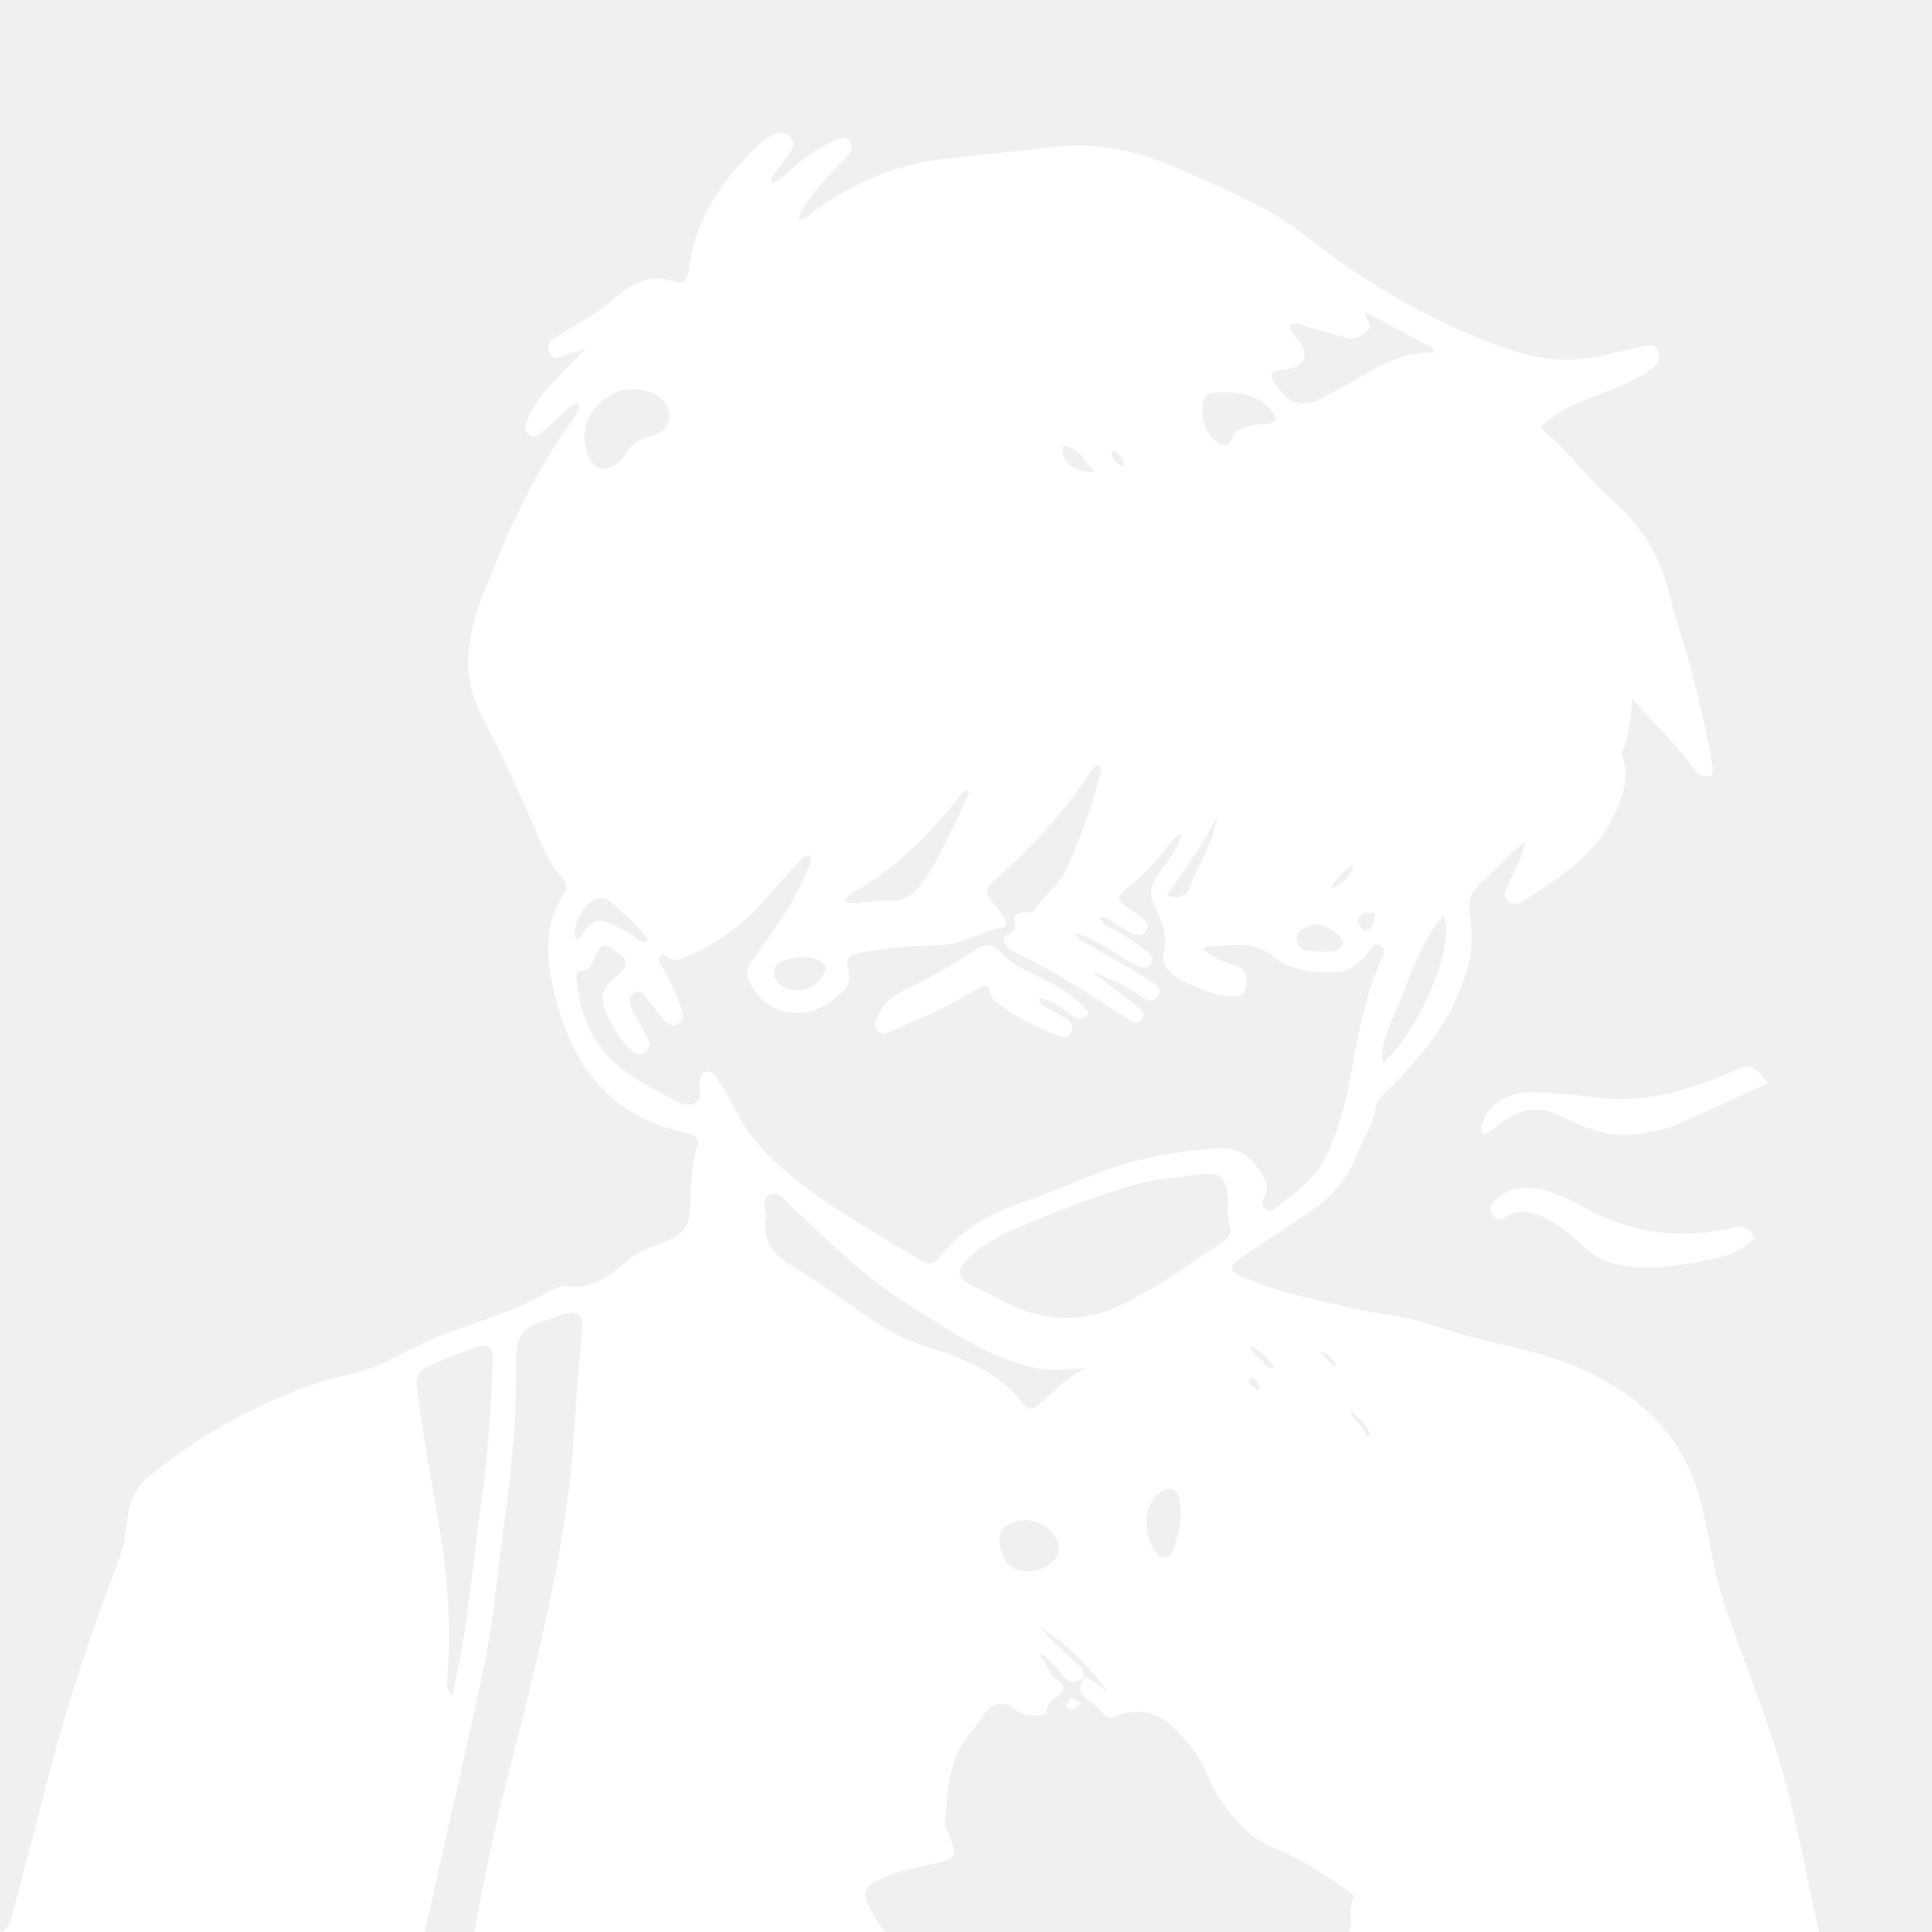
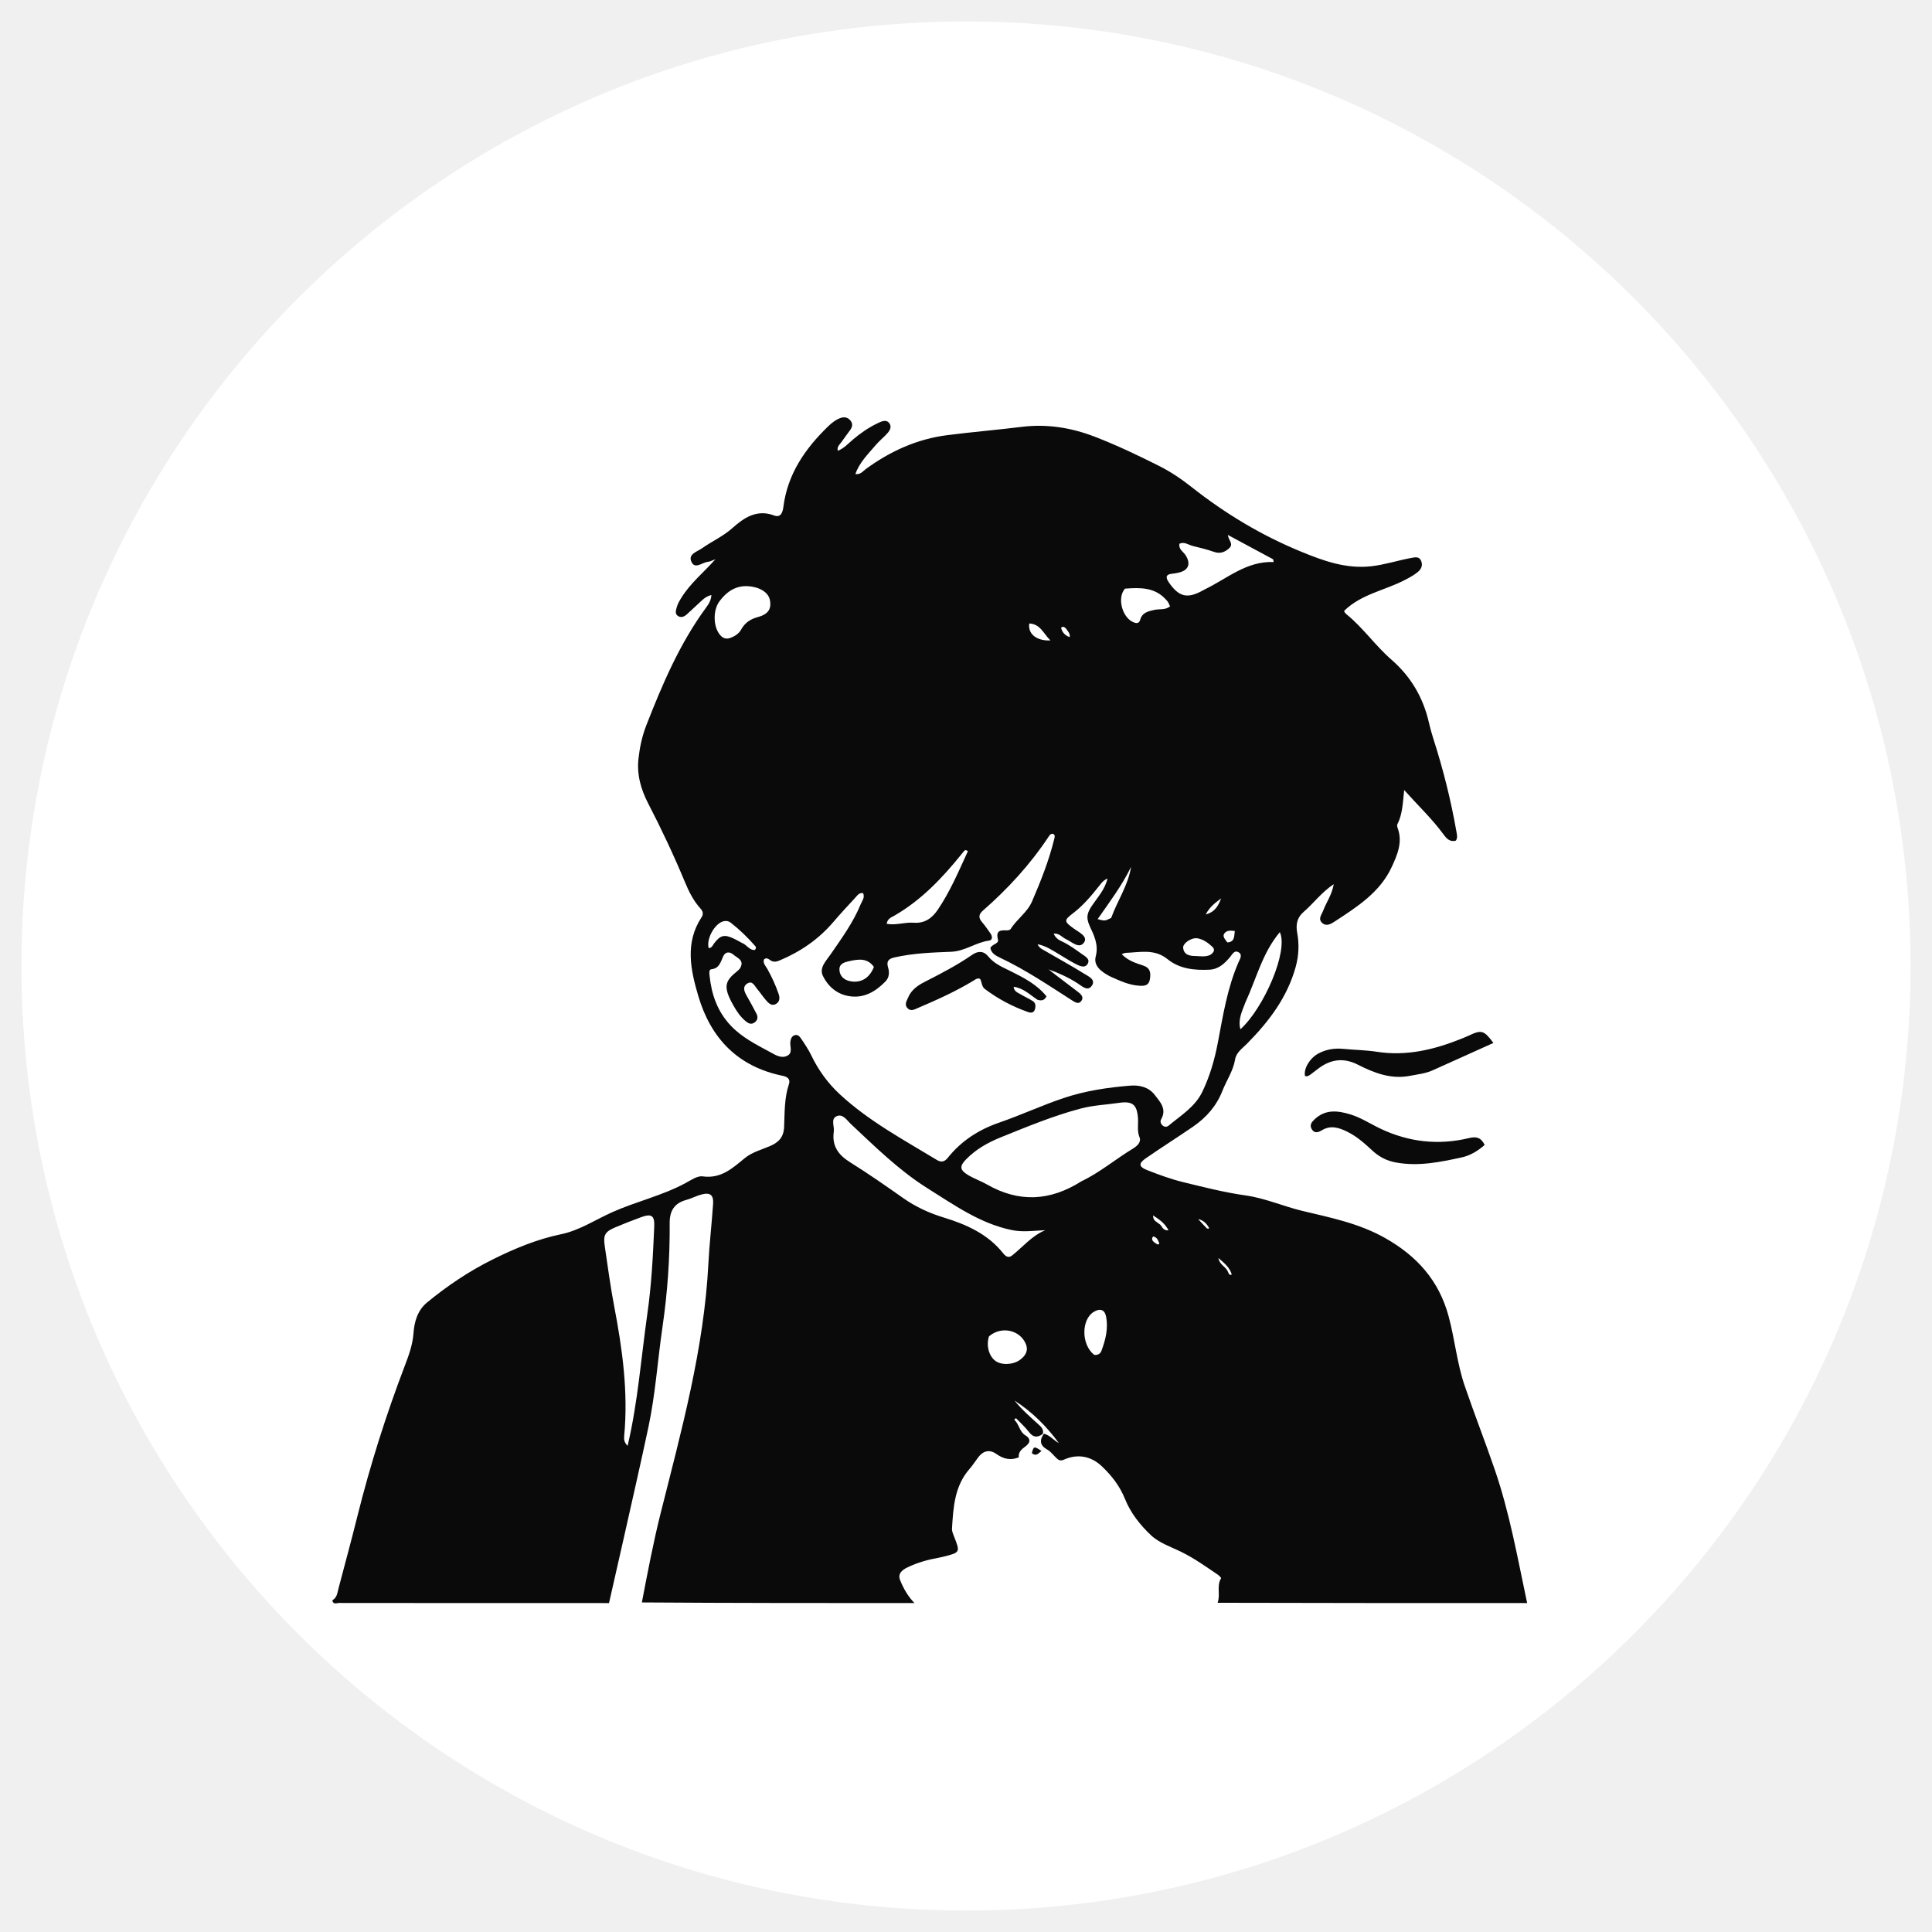
- <svg xmlns="http://www.w3.org/2000/svg" version="1.1" id="Layer_1" x="0px" y="0px" width="100%" viewBox="0 0 720 720" enable-background="new 0 0 720 720" xml:space="preserve">
-   <path fill="#ffffff" opacity="1" stroke="none" d=" M158,721   C106.995,721 55.989,721.011 4.984,720.94   C3.692,720.938 1.895,722.061 1.256,719.474   C4.039,717.793 4.108,715.266 4.685,713.084   C8.348,699.247 12.089,685.428 15.556,671.542   C22.747,642.748 31.69,614.527 42.262,586.793   C44.541,580.814 46.787,574.815 47.267,568.106   C47.721,561.765 49.476,555.242 54.956,550.738   C66.449,541.291 78.717,533.045 92.059,526.407   C104.474,520.231 117.196,514.933 130.837,512.098   C141.287,509.926 150.116,503.977 159.659,499.692   C173.318,493.557 188.109,490.284 201.368,483.111   C204.426,481.456 208.013,478.914 211.001,479.331   C221.365,480.78 227.832,474.807 234.847,469.025   C238.959,465.637 244.331,464.257 249.22,462.149   C253.937,460.116 256.894,457.294 257.159,451.391   C257.521,443.305 257.225,435.056 259.882,427.165   C260.861,424.255 259.09,422.929 256.366,422.375   C231.103,417.241 215.7,401.291 208.589,377.262   C204.187,362.387 200.879,347.074 210.43,332.546   C211.629,330.723 211.145,329.111 209.756,327.581   C205.773,323.193 203.199,317.944 200.957,312.556   C194.682,297.475 187.742,282.705 180.23,268.209   C176.069,260.181 173.671,251.869 174.681,242.748   C175.399,236.264 176.747,229.955 179.129,223.854   C188.234,200.537 198.019,177.576 212.955,157.217   C214.44,155.193 215.851,153.018 215.978,150.074   C213.6,150.667 212.121,151.753 210.772,152.97   C207.807,155.645 204.963,158.454 201.979,161.106   C200.539,162.387 198.727,163.114 196.955,161.879   C195.282,160.713 195.849,158.931 196.268,157.296   C196.814,155.167 197.909,153.32 199.063,151.47   C204.147,143.317 211.618,137.264 218.267,129.809   C216.508,130.433 215.281,131.151 214,131.268   C210.841,131.556 206.809,135.647 204.732,131.387   C202.548,126.908 207.794,125.624 210.605,123.638   C216.263,119.642 222.582,116.885 227.937,112.097   C234.263,106.441 241.687,101.284 251.506,105.017   C255.257,106.444 256.361,103.271 256.745,100.214   C259.093,81.535 269.091,67.114 282.213,54.443   C284.13,52.592 286.237,50.918 288.762,49.931   C290.965,49.069 293.044,49.244 294.669,51.163   C296.215,52.987 295.873,54.846 294.569,56.645   C292.91,58.935 291.195,61.186 289.585,63.509   C288.646,64.865 286.973,65.986 287.573,68.396   C291.229,66.91 293.542,64.21 296.174,61.996   C300.405,58.437 304.897,55.298 309.874,52.897   C312.124,51.811 314.995,50.363 316.728,52.743   C318.593,55.306 316.471,57.727 314.513,59.681   C312.626,61.564 310.589,63.321 308.875,65.35   C304.666,70.334 299.847,74.935 297.528,81.561   C300.501,81.989 301.788,79.923 303.423,78.727   C317.247,68.624 332.434,61.714 349.494,59.535   C363.513,57.745 377.61,56.576 391.636,54.842   C406.039,53.061 419.755,55.248 433.233,60.458   C445.692,65.274 457.7,70.998 469.608,76.991   C476.188,80.302 482.196,84.379 487.986,88.951   C506.909,103.894 527.434,116.238 549.758,125.423   C562.569,130.695 575.502,135.434 589.883,133.76   C597.549,132.868 604.82,130.45 612.342,129.078   C614.483,128.687 616.842,128.053 617.951,130.729   C618.957,133.153 618.159,135.274 616.149,136.965   C613.834,138.913 611.189,140.282 608.517,141.665   C597.273,147.484 584.158,149.525 574.411,158.963   C574.312,159.659 575.034,160.455 575.775,161.059   C585.129,168.671 592.019,178.751 601.054,186.608   C612.187,196.29 619.131,208.158 622.381,222.398   C623.048,225.317 623.834,228.218 624.753,231.067   C630.379,248.512 634.83,266.245 637.985,284.302   C638.271,285.937 638.695,287.571 637.632,289.169   C633.982,290.159 632.152,287.717 630.353,285.28   C624.031,276.718 616.335,269.43 608.351,260.528   C607.569,268.003 607.383,274.288 604.484,279.935   C604.225,280.44 604.386,281.295 604.609,281.891   C607.594,289.832 604.602,296.919 601.393,303.913   C594.708,318.483 581.764,326.621 569.065,334.946   C566.89,336.372 564.194,338.028 561.781,335.664   C559.458,333.388 561.666,331.006 562.497,328.781   C564.256,324.07 567.43,319.903 568.458,313.83   C561.394,318.573 556.983,324.765 551.349,329.603   C547.703,332.734 546.898,336.658 547.759,341.349   C548.94,347.784 548.691,354.204 546.924,360.625   C542.171,377.906 531.785,391.559 519.493,404.028   C516.804,406.755 513.246,409.134 512.609,413.013   C511.528,419.598 507.744,424.919 505.404,430.893   C502.059,439.432 496.309,445.984 488.894,451.09   C479.985,457.225 470.818,462.985 461.931,469.15   C457.874,471.963 458.016,473.897 462.573,475.701   C469.365,478.39 476.294,480.921 483.378,482.644   C495.008,485.472 506.623,488.45 518.518,490.121   C529.615,491.68 539.907,496.308 550.763,498.901   C566.735,502.716 582.826,505.934 597.524,514.236   C615.573,524.431 628.041,538.278 633.525,558.602   C637.043,571.637 638.263,585.186 642.631,597.959   C648.069,613.861 654.2,629.526 659.66,645.421   C668.115,670.031 672.597,695.633 678,721   C619.646,721 561.292,721 502.685,720.833   C504.401,716.311 501.969,711.223 504.661,706.93   C504.794,706.718 503.549,705.419 502.767,704.892   C496.14,700.429 489.653,695.758 482.453,692.189   C476.504,689.24 469.732,687.044 465.051,682.667   C458.946,676.961 453.439,670.026 450.272,662.132   C447.307,654.741 442.758,648.898 437.163,643.571   C431.057,637.758 423.406,636.289 415.649,639.767   C413.929,640.538 412.809,640.217 411.633,639.118   C409.814,637.42 408.281,635.238 406.179,634.058   C401.922,631.668 401.766,628.708 404.312,625.053   C407.907,626.043 409.894,628.898 412.8,630.424   C405.857,620.93 397.679,612.73 387.687,606.336   C391.623,611.256 396.351,615.389 400.998,619.61   C402.575,621.041 404.357,622.469 403.703,625.173   C400.413,627.573 398.11,627.093 395.799,624.068   C393.643,621.245 390.933,618.845 388.467,616.258   C388.135,616.551 387.803,616.844 387.471,617.138   C390.314,619.641 390.406,623.945 393.848,626.033   C397.406,628.19 396.209,630.585 393.795,632.317   C391.456,633.994 389.739,635.684 390.085,638.472   C385.209,640.411 381.26,639.299 377.298,636.501   C373.648,633.924 370.015,634.658 367.216,638.315   C365.497,640.56 363.977,642.973 362.125,645.099   C353.65,654.83 352.987,666.836 352.247,678.799   C352.16,680.214 352.815,681.738 353.357,683.12   C356.971,692.329 356.992,692.323 347.225,694.775   C346.417,694.978 345.603,695.162 344.783,695.307   C338.686,696.382 332.75,698.035 327.165,700.716   C324.204,702.136 321.34,704.183 322.876,708.027   C324.78,712.792 327.355,717.264 331,721   C279.646,721 228.292,721 176.597,720.643   C179.887,703.555 183.063,686.711 187.233,670.116   C198.939,623.529 211.781,577.192 214.273,528.837   C214.855,517.544 216.163,506.29 216.941,495.005   C217.297,489.827 215.322,488.279 210.295,489.609   C207.414,490.372 204.725,491.86 201.847,492.639   C195.033,494.483 192.311,498.767 192.358,505.801   C192.489,525.453 191.145,545.031 188.299,564.493   C185.533,583.401 184.303,602.536 180.329,621.26   C176.014,641.589 171.356,661.846 166.812,682.127   C163.907,695.092 160.939,708.043 158,721  M441.66,366.016   C437.053,363.556 432.192,360.196 433.67,354.685   C435.438,348.091 432.504,342.427 430.315,337.728   C427.823,332.379 429.069,329.637 431.683,325.786   C434.862,321.105 438.853,316.819 440.344,310.656   C437.867,311.664 436.768,313.353 435.538,314.904   C431.084,320.521 426.5,325.978 420.725,330.372   C415.515,334.335 415.743,334.988 421.16,338.931   C423.968,340.975 429.322,343.387 427.104,346.748   C424.399,350.848 420.13,346.492 416.713,344.92   C414.596,343.947 413.085,341.558 409.843,341.842   C410.909,344.487 412.876,345.509 414.74,346.376   C418.708,348.223 422.164,350.835 425.696,353.326   C427.64,354.696 430.749,356.233 429.036,359.036   C427.432,361.662 424.384,360.094 422.241,359.007   C418.686,357.203 415.354,354.963 411.905,352.946   C408.547,350.98 405.296,348.75 400.712,347.838   C401.751,350.116 403.387,350.7 404.736,351.489   C412.208,355.858 419.827,359.987 427.16,364.576   C429.424,365.993 433.737,367.803 431.555,371.197   C429.178,374.895 425.868,371.587 423.39,369.999   C418.206,366.675 412.712,364.132 406.959,362.106   C412.458,366.511 418.131,370.588 423.644,374.87   C425.129,376.023 427.08,377.734 425.568,379.888   C424.047,382.057 422.091,380.832 420.314,379.696   C406.989,371.173 393.884,362.287 379.512,355.514   C377.063,354.36 374.48,352.916 373.981,349.984   C375.063,347.665 378.929,347.641 378.286,345.179   C376.962,340.107 379.597,339.845 383.27,340.005   C384.021,340.038 385.171,339.748 385.501,339.213   C388.986,333.57 394.873,329.917 397.613,323.54   C402.554,312.043 407.174,300.475 410.141,288.293   C410.424,287.131 410.884,286.008 409.449,285.309   C408.212,285.168 407.61,285.987 407.054,286.826   C396.583,302.628 383.899,316.464 369.653,328.91   C367.323,330.945 367.179,332.944 369.263,335.33   C371.011,337.331 372.486,339.574 374.041,341.738   C375.203,343.356 375.288,345.534 373.281,345.794   C365.79,346.767 359.658,351.803 351.865,352.114   C341.08,352.544 330.233,352.908 319.617,355.339   C316.453,356.063 314.96,357.412 316.037,360.945   C316.882,363.718 316.756,366.703 314.564,368.944   C308.842,374.793 302.158,378.716 293.634,377.201   C286.966,376.017 282.022,371.685 279.175,365.885   C276.891,361.23 280.833,357.448 283.355,353.791   C289.692,344.601 296.305,335.573 300.561,325.148   C301.327,323.272 303.042,321.498 301.895,318.911   C299.68,318.528 298.636,320.24 297.48,321.491   C293.297,326.019 289.087,330.53 285.09,335.22   C276.715,345.045 266.411,352.102 254.571,357.058   C252.783,357.806 251.13,358.121 249.374,356.925   C248.335,356.217 247.193,355.182 245.747,356.476   C245.066,358.702 246.754,360.2 247.675,361.849   C250.199,366.374 252.355,371.065 254.038,375.943   C254.739,377.973 254.88,380.396 252.503,381.713   C250.287,382.94 248.587,381.461 247.27,379.986   C245.283,377.759 243.63,375.236 241.721,372.934   C240.322,371.247 239.156,368.301 236.282,370.122   C233.563,371.845 234.519,374.418 235.821,376.761   C237.761,380.251 239.747,383.72 241.55,387.28   C242.455,389.068 242.232,390.861 240.434,392.16   C238.581,393.499 237.044,392.769 235.485,391.513   C232.43,389.053 230.316,385.845 228.434,382.514   C222.326,371.704 223.728,368.631 230.736,363.002   C231.376,362.488 232.013,361.86 232.394,361.148   C234.674,356.872 230.708,355.712 228.524,353.808   C226.417,351.973 223.973,351.935 222.697,354.655   C221.168,357.912 220.551,361.565 215.868,362.047   C214.591,362.179 214.789,364.198 214.932,365.575   C216.045,376.256 219.327,385.87 226.937,393.936   C233.293,400.674 241.322,404.646 249.202,408.917   C252.177,410.529 255.546,412.796 259.047,410.963   C262.203,409.31 260.363,405.831 260.695,403.158   C260.892,401.574 261.37,400.131 262.866,399.475   C264.886,398.589 266.057,400.232 266.931,401.52   C268.983,404.544 271.026,407.626 272.61,410.907   C276.645,419.267 281.96,426.591 288.787,432.904   C305.217,448.098 324.812,458.573 343.734,470.063   C346.199,471.56 348.088,471.025 349.811,468.874   C357.511,459.253 367.255,452.931 378.996,448.878   C391.253,444.648 403.075,439.148 415.396,435   C427.632,430.881 440.306,428.992 453.092,427.951   C458.333,427.525 463.613,428.683 467.056,433.164   C470.113,437.142 474.057,441.154 470.7,447.02   C470.004,448.236 470.486,449.664 471.654,450.609   C472.706,451.459 473.985,451.39 474.911,450.616   C481.894,444.78 489.933,439.989 494.082,431.321   C498.281,422.547 500.973,413.288 502.78,403.781   C505.734,388.25 508.181,372.607 514.565,357.957   C515.325,356.212 516.881,353.915 514.739,352.514   C512.169,350.832 510.935,353.706 509.663,355.2   C506.55,358.858 503.181,362.015 498.097,362.269   C489.605,362.694 481.131,361.832 474.382,356.35   C466.885,350.26 458.685,352.462 450.533,352.749   C449.88,352.772 449.24,353.175 448.34,353.49   C452.47,357.609 456.758,358.57 460.768,360.004   C464.655,361.393 464.892,364.187 464.341,367.645   C463.76,371.294 461.332,371.522 458.447,371.363   C452.646,371.041 447.507,368.647 441.66,366.016  M425.62,482.078   C436.055,477.102 444.868,469.558 454.703,463.624   C456.936,462.277 459.609,460.015 458.459,457.193   C456.971,453.542 457.85,450.032 457.596,446.469   C457.034,438.601 454.521,436.554 446.685,437.713   C439.612,438.759 432.427,439.021 425.464,440.841   C409.79,444.94 394.897,451.155 379.914,457.202   C372.512,460.19 365.846,463.956 360.286,469.623   C356.402,473.58 356.601,475.715 361.434,478.616   C364.844,480.662 368.683,481.982 372.143,483.956   C390.089,494.193 407.661,493.473 425.62,482.078  M179.675,557.414   C182.059,540.93 182.907,524.32 183.611,507.708   C183.877,501.436 182.016,500.282 176.034,502.496   C171.198,504.286 166.382,506.143 161.638,508.16   C155.653,510.704 154.643,512.487 155.6,518.952   C157.28,530.294 158.773,541.678 160.932,552.932   C165.586,577.186 168.918,601.497 166.597,626.278   C166.436,627.99 166.403,629.896 168.538,631.95   C174.314,607.326 176.109,582.68 179.675,557.414  M337.822,485.725   C321.95,475.648 308.671,462.502 295.048,449.747   C292.739,447.585 290.411,443.634 286.846,445.279   C283.442,446.849 285.734,450.999 285.308,453.982   C284.173,461.936 287.724,467.077 294.368,471.228   C304.67,477.666 314.661,484.618 324.6,491.614   C331.639,496.569 339.24,500.084 347.445,502.593   C360.331,506.534 372.441,511.895 381.184,522.831   C382.48,524.452 384.107,525.861 386.276,524.142   C392.424,519.272 397.446,512.973 405.112,509.795   C398.524,510.108 392.348,511.041 386.022,509.727   C368.069,505.996 353.513,495.547 337.822,485.725  M495.429,146.872   C508.045,140.811 518.945,130.789 534.442,131.379   C534.335,130.863 534.229,130.347 534.122,129.83   C525.68,125.289 517.238,120.747 508.496,116.044   C508.777,119.003 511.896,121.081 509.301,123.513   C506.899,125.764 504.142,126.866 500.635,125.635   C496.724,124.263 492.666,123.286 488.634,122.289   C486.191,121.685 483.91,119.745 481.086,120.997   C480.469,124.201 483.198,125.443 484.475,127.406   C487.679,132.332 486.29,136.098 480.626,137.384   C479.492,137.641 478.344,137.89 477.189,137.981   C473.344,138.283 473.082,140.048 475.045,142.89   C480.789,151.207 485.499,152.336 494.35,147.472   C494.496,147.392 494.642,147.312 495.429,146.872  M242.123,146.097   C233.003,143.291 226.071,146.126 220.458,153.762   C216.667,158.921 216.914,169.097 221.618,173.441   C223.148,174.853 224.872,175.032 226.715,174.358   C229.281,173.419 231.588,171.937 232.896,169.537   C234.97,165.737 238.17,163.691 242.182,162.587   C245.918,161.558 249.253,159.87 249.363,155.432   C249.474,150.956 247.107,147.91 242.123,146.097  M361.271,295.124   C359.707,294.172 359.757,294.212 357.781,296.668   C346.791,310.327 334.849,322.937 319.427,331.779   C317.848,332.684 315.687,333.333 315.269,336.292   C320.468,337.278 325.479,335.289 330.487,335.669   C336.664,336.138 340.857,333.253 344.192,328.333   C351.126,318.101 355.918,306.786 361.271,295.124  M518.418,380.811   C516.674,385.616 514.091,390.283 515.597,396.024   C528.829,384.072 542.938,351.72 537.922,341   C527.992,352.834 524.729,367.185 518.418,380.811  M450.227,146.459   C445.419,151.866 448.901,163.787 455.848,165.793   C457.504,166.271 458.423,165.598 458.834,164.1   C459.958,160.006 463.266,159.309 466.8,158.509   C469.769,157.836 473.144,158.681 475.764,156.487   C474.524,153.607 474.408,153.715 473.165,152.379   C467.037,145.795 459.136,145.75 450.227,146.459  M373.213,569.932   C371.521,574.987 373.088,581.041 376.804,583.814   C380.235,586.374 386.891,586.149 390.871,583.168   C393.88,580.914 395.679,578.049 394.02,574.141   C390.714,566.354 380.244,563.894 373.213,569.932  M432.773,580.413   C434.672,580.677 436.253,579.851 436.863,578.223   C439.208,571.961 440.839,565.476 439.53,558.777   C438.731,554.693 436.046,553.905 432.46,556.12   C425.532,560.398 425.317,574.514 432.773,580.413  M233.268,347.112   C235.949,348.038 237.449,351.391 240.623,351.096   C241.354,350.22 241.358,349.531 240.9,349.006   C236.64,344.119 232.01,339.608 226.894,335.62   C225.834,334.793 224.563,334.517 223.132,334.778   C218.145,335.688 212.964,344.596 214.431,350.051   C216.262,350.025 216.719,348.425 217.574,347.3   C221.067,342.705 223.346,342.154 228.667,344.669   C230.015,345.306 231.315,346.047 233.268,347.112  M308.015,360.722   C304.385,355.552 299.345,356.281 294.199,357.406   C291.336,358.032 288.291,358.826 288.506,362.446   C288.712,365.931 291.1,368.102 294.54,368.788   C300.512,369.98 305.507,367.182 308.015,360.722  M498.291,354.022   C500.211,352.84 501.695,351.124 499.676,349.262   C497.278,347.05 494.504,344.977 491.122,344.481   C487.854,344.002 482.905,347.35 483.172,349.878   C483.607,354.003 486.945,354.484 490.203,354.528   C492.673,354.561 495.177,355.179 498.291,354.022  M442.42,332.939   C445.913,323.211 452.029,314.511 453.673,304.025   C448.567,314.549 441.542,323.882 434.734,333.633   C438.842,334.734 438.842,334.734 442.42,332.939  M396.034,166.184   C395.11,171.82 399.835,176.135 408.009,175.8   C403.92,171.778 402.366,166.538 396.034,166.184  M508.195,346.829   C512.42,346.584 512.005,343.444 512.429,340.385   C510.095,340.03 507.987,339.953 506.639,341.576   C505.177,343.338 506.815,344.932 508.195,346.829  M504.675,321.907   C501.601,324.259 498.334,326.426 495.956,330.991   C501.427,329.516 503.133,325.838 504.675,321.907  M469.432,506.181   C471.292,506.921 471.18,510.17 474.886,509.883   C472.761,505.836 469.818,503.868 466.125,501.427   C466.116,504.592 467.975,504.768 469.432,506.181  M508.563,533.436   C509.072,534.088 508.889,535.562 510.711,534.951   C509.58,530.958 506.641,528.601 503.171,525.578   C503.78,529.548 507.31,530.269 508.563,533.436  M416.846,169.075   C416.106,168.489 415.479,167.489 414.02,168.591   C414.681,171.165 416.119,172.954 418.927,173.915   C419.231,171.791 417.948,170.77 416.846,169.075  M467.574,517.25   C468.235,517.495 468.827,518.405 469.69,517.421   C468.99,515.672 468.525,513.744 466.132,513.371   C464.934,515.058 465.828,516.065 467.574,517.25  M496.651,508.843   C496.964,508.882 497.278,508.955 497.588,508.942   C497.694,508.938 497.904,508.659 497.877,508.606   C496.55,506.078 494.659,504.193 491.673,503.528   C493.188,505.193 494.703,506.858 496.651,508.843  z" />
-   <path fill="#ffffff" opacity="1" stroke="none" d=" M590.86,465.203   C586.178,460.892 581.739,456.828 576.302,454.129   C571.567,451.779 566.765,450.123 561.618,453.285   C559.707,454.459 557.461,455.141 555.976,452.561   C554.608,450.184 555.997,448.526 557.695,446.938   C563.788,441.24 570.745,442.058 577.852,444.228   C583.951,446.09 589.273,449.645 594.987,452.347   C611.07,459.952 627.806,461.802 645.012,457.65   C649.42,456.586 651.9,457.403 653.939,461.525   C650.213,464.791 645.932,467.486 641.116,468.545   C628.768,471.259 616.342,473.821 603.56,471.44   C598.85,470.563 594.708,468.611 590.86,465.203  z" />
-   <path fill="#ffffff" opacity="1" stroke="none" d=" M640.508,401.476   C642.248,400.763 643.644,400.214 644.997,399.575   C652.156,396.192 653.551,396.563 658.89,403.767   C647.312,408.987 635.862,414.171 624.392,419.31   C620.401,421.098 616.08,421.517 611.834,422.353   C600.974,424.494 591.424,420.804 582.144,416.081   C573.662,411.765 566.117,413.12 558.966,418.862   C557.798,419.8 556.604,420.708 555.388,421.584   C554.444,422.264 553.466,422.941 552.194,422.486   C551.301,418.471 554.792,412.488 559.533,409.871   C564.059,407.372 568.882,406.615 574.011,407.124   C580.299,407.749 586.666,407.793 592.895,408.761   C609.448,411.333 624.959,407.697 640.508,401.476  z" />
-   <path fill="#ffffff" opacity="1" stroke="none" d=" M397.466,636.101   C398.453,632.111 398.788,632.036 402.933,634.851   C401.248,636.067 400.076,638.167 397.466,636.101  z" />
-   <path fill="#ffffff" opacity="1" stroke="none" d=" M400.702,379.324   C396.287,376.457 392.77,372.698 387.179,371.953   C387.351,374.599 389.426,375.204 390.985,376.14   C393.266,377.509 395.717,378.602 397.966,380.017   C399.835,381.193 399.72,383.167 399.132,384.964   C398.509,386.869 396.683,386.753 395.337,386.277   C386.499,383.149 378.277,378.814 370.789,373.146   C368.927,371.736 369.249,369.186 368.135,367.467   C366.513,366.839 365.486,367.837 364.37,368.513   C354.367,374.572 343.736,379.358 333.006,383.933   C331.085,384.752 328.932,386.111 327.01,384.029   C325.131,381.994 326.644,379.881 327.427,377.996   C329.189,373.76 332.79,371.21 336.673,369.226   C345.875,364.523 355.062,359.807 363.573,353.91   C366.987,351.544 370.148,351.508 372.82,354.8   C376.113,358.856 380.701,360.762 385.178,362.98   C392.76,366.736 400.316,370.589 405.764,377.353   C404.633,379.698 402.99,379.971 400.702,379.324  z" />
+ <svg xmlns="http://www.w3.org/2000/svg" width="720" height="720" viewBox="0 0 720 720">
+   <circle cx="360" cy="360" r="352" fill="#ffffff" />
+   <g transform="translate(123,123) scale(0.658)" fill="#0a0a0a">
+     <path fill="#0a0a0a" opacity="1" stroke="none" d=" M158,721   C106.995,721 55.989,721.011 4.984,720.94   C3.692,720.938 1.895,722.061 1.256,719.474   C4.039,717.793 4.108,715.266 4.685,713.084   C8.348,699.247 12.089,685.428 15.556,671.542   C22.747,642.748 31.69,614.527 42.262,586.793   C44.541,580.814 46.787,574.815 47.267,568.106   C47.721,561.765 49.476,555.242 54.956,550.738   C66.449,541.291 78.717,533.045 92.059,526.407   C104.474,520.231 117.196,514.933 130.837,512.098   C141.287,509.926 150.116,503.977 159.659,499.692   C173.318,493.557 188.109,490.284 201.368,483.111   C204.426,481.456 208.013,478.914 211.001,479.331   C221.365,480.78 227.832,474.807 234.847,469.025   C238.959,465.637 244.331,464.257 249.22,462.149   C253.937,460.116 256.894,457.294 257.159,451.391   C257.521,443.305 257.225,435.056 259.882,427.165   C260.861,424.255 259.09,422.929 256.366,422.375   C231.103,417.241 215.7,401.291 208.589,377.262   C204.187,362.387 200.879,347.074 210.43,332.546   C211.629,330.723 211.145,329.111 209.756,327.581   C205.773,323.193 203.199,317.944 200.957,312.556   C194.682,297.475 187.742,282.705 180.23,268.209   C176.069,260.181 173.671,251.869 174.681,242.748   C175.399,236.264 176.747,229.955 179.129,223.854   C188.234,200.537 198.019,177.576 212.955,157.217   C214.44,155.193 215.851,153.018 215.978,150.074   C213.6,150.667 212.121,151.753 210.772,152.97   C207.807,155.645 204.963,158.454 201.979,161.106   C200.539,162.387 198.727,163.114 196.955,161.879   C195.282,160.713 195.849,158.931 196.268,157.296   C196.814,155.167 197.909,153.32 199.063,151.47   C204.147,143.317 211.618,137.264 218.267,129.809   C216.508,130.433 215.281,131.151 214,131.268   C210.841,131.556 206.809,135.647 204.732,131.387   C202.548,126.908 207.794,125.624 210.605,123.638   C216.263,119.642 222.582,116.885 227.937,112.097   C234.263,106.441 241.687,101.284 251.506,105.017   C255.257,106.444 256.361,103.271 256.745,100.214   C259.093,81.535 269.091,67.114 282.213,54.443   C284.13,52.592 286.237,50.918 288.762,49.931   C290.965,49.069 293.044,49.244 294.669,51.163   C296.215,52.987 295.873,54.846 294.569,56.645   C292.91,58.935 291.195,61.186 289.585,63.509   C288.646,64.865 286.973,65.986 287.573,68.396   C291.229,66.91 293.542,64.21 296.174,61.996   C300.405,58.437 304.897,55.298 309.874,52.897   C312.124,51.811 314.995,50.363 316.728,52.743   C318.593,55.306 316.471,57.727 314.513,59.681   C312.626,61.564 310.589,63.321 308.875,65.35   C304.666,70.334 299.847,74.935 297.528,81.561   C300.501,81.989 301.788,79.923 303.423,78.727   C317.247,68.624 332.434,61.714 349.494,59.535   C363.513,57.745 377.61,56.576 391.636,54.842   C406.039,53.061 419.755,55.248 433.233,60.458   C445.692,65.274 457.7,70.998 469.608,76.991   C476.188,80.302 482.196,84.379 487.986,88.951   C506.909,103.894 527.434,116.238 549.758,125.423   C562.569,130.695 575.502,135.434 589.883,133.76   C597.549,132.868 604.82,130.45 612.342,129.078   C614.483,128.687 616.842,128.053 617.951,130.729   C618.957,133.153 618.159,135.274 616.149,136.965   C613.834,138.913 611.189,140.282 608.517,141.665   C597.273,147.484 584.158,149.525 574.411,158.963   C574.312,159.659 575.034,160.455 575.775,161.059   C585.129,168.671 592.019,178.751 601.054,186.608   C612.187,196.29 619.131,208.158 622.381,222.398   C623.048,225.317 623.834,228.218 624.753,231.067   C630.379,248.512 634.83,266.245 637.985,284.302   C638.271,285.937 638.695,287.571 637.632,289.169   C633.982,290.159 632.152,287.717 630.353,285.28   C624.031,276.718 616.335,269.43 608.351,260.528   C607.569,268.003 607.383,274.288 604.484,279.935   C604.225,280.44 604.386,281.295 604.609,281.891   C607.594,289.832 604.602,296.919 601.393,303.913   C594.708,318.483 581.764,326.621 569.065,334.946   C566.89,336.372 564.194,338.028 561.781,335.664   C559.458,333.388 561.666,331.006 562.497,328.781   C564.256,324.07 567.43,319.903 568.458,313.83   C561.394,318.573 556.983,324.765 551.349,329.603   C547.703,332.734 546.898,336.658 547.759,341.349   C548.94,347.784 548.691,354.204 546.924,360.625   C542.171,377.906 531.785,391.559 519.493,404.028   C516.804,406.755 513.246,409.134 512.609,413.013   C511.528,419.598 507.744,424.919 505.404,430.893   C502.059,439.432 496.309,445.984 488.894,451.09   C479.985,457.225 470.818,462.985 461.931,469.15   C457.874,471.963 458.016,473.897 462.573,475.701   C469.365,478.39 476.294,480.921 483.378,482.644   C495.008,485.472 506.623,488.45 518.518,490.121   C529.615,491.68 539.907,496.308 550.763,498.901   C566.735,502.716 582.826,505.934 597.524,514.236   C615.573,524.431 628.041,538.278 633.525,558.602   C637.043,571.637 638.263,585.186 642.631,597.959   C648.069,613.861 654.2,629.526 659.66,645.421   C668.115,670.031 672.597,695.633 678,721   C619.646,721 561.292,721 502.685,720.833   C504.401,716.311 501.969,711.223 504.661,706.93   C504.794,706.718 503.549,705.419 502.767,704.892   C496.14,700.429 489.653,695.758 482.453,692.189   C476.504,689.24 469.732,687.044 465.051,682.667   C458.946,676.961 453.439,670.026 450.272,662.132   C447.307,654.741 442.758,648.898 437.163,643.571   C431.057,637.758 423.406,636.289 415.649,639.767   C413.929,640.538 412.809,640.217 411.633,639.118   C409.814,637.42 408.281,635.238 406.179,634.058   C401.922,631.668 401.766,628.708 404.312,625.053   C407.907,626.043 409.894,628.898 412.8,630.424   C405.857,620.93 397.679,612.73 387.687,606.336   C391.623,611.256 396.351,615.389 400.998,619.61   C402.575,621.041 404.357,622.469 403.703,625.173   C400.413,627.573 398.11,627.093 395.799,624.068   C393.643,621.245 390.933,618.845 388.467,616.258   C388.135,616.551 387.803,616.844 387.471,617.138   C390.314,619.641 390.406,623.945 393.848,626.033   C397.406,628.19 396.209,630.585 393.795,632.317   C391.456,633.994 389.739,635.684 390.085,638.472   C385.209,640.411 381.26,639.299 377.298,636.501   C373.648,633.924 370.015,634.658 367.216,638.315   C365.497,640.56 363.977,642.973 362.125,645.099   C353.65,654.83 352.987,666.836 352.247,678.799   C352.16,680.214 352.815,681.738 353.357,683.12   C356.971,692.329 356.992,692.323 347.225,694.775   C346.417,694.978 345.603,695.162 344.783,695.307   C338.686,696.382 332.75,698.035 327.165,700.716   C324.204,702.136 321.34,704.183 322.876,708.027   C324.78,712.792 327.355,717.264 331,721   C279.646,721 228.292,721 176.597,720.643   C179.887,703.555 183.063,686.711 187.233,670.116   C198.939,623.529 211.781,577.192 214.273,528.837   C214.855,517.544 216.163,506.29 216.941,495.005   C217.297,489.827 215.322,488.279 210.295,489.609   C207.414,490.372 204.725,491.86 201.847,492.639   C195.033,494.483 192.311,498.767 192.358,505.801   C192.489,525.453 191.145,545.031 188.299,564.493   C185.533,583.401 184.303,602.536 180.329,621.26   C176.014,641.589 171.356,661.846 166.812,682.127   C163.907,695.092 160.939,708.043 158,721  M441.66,366.016   C437.053,363.556 432.192,360.196 433.67,354.685   C435.438,348.091 432.504,342.427 430.315,337.728   C427.823,332.379 429.069,329.637 431.683,325.786   C434.862,321.105 438.853,316.819 440.344,310.656   C437.867,311.664 436.768,313.353 435.538,314.904   C431.084,320.521 426.5,325.978 420.725,330.372   C415.515,334.335 415.743,334.988 421.16,338.931   C423.968,340.975 429.322,343.387 427.104,346.748   C424.399,350.848 420.13,346.492 416.713,344.92   C414.596,343.947 413.085,341.558 409.843,341.842   C410.909,344.487 412.876,345.509 414.74,346.376   C418.708,348.223 422.164,350.835 425.696,353.326   C427.64,354.696 430.749,356.233 429.036,359.036   C427.432,361.662 424.384,360.094 422.241,359.007   C418.686,357.203 415.354,354.963 411.905,352.946   C408.547,350.98 405.296,348.75 400.712,347.838   C401.751,350.116 403.387,350.7 404.736,351.489   C412.208,355.858 419.827,359.987 427.16,364.576   C429.424,365.993 433.737,367.803 431.555,371.197   C429.178,374.895 425.868,371.587 423.39,369.999   C418.206,366.675 412.712,364.132 406.959,362.106   C412.458,366.511 418.131,370.588 423.644,374.87   C425.129,376.023 427.08,377.734 425.568,379.888   C424.047,382.057 422.091,380.832 420.314,379.696   C406.989,371.173 393.884,362.287 379.512,355.514   C377.063,354.36 374.48,352.916 373.981,349.984   C375.063,347.665 378.929,347.641 378.286,345.179   C376.962,340.107 379.597,339.845 383.27,340.005   C384.021,340.038 385.171,339.748 385.501,339.213   C388.986,333.57 394.873,329.917 397.613,323.54   C402.554,312.043 407.174,300.475 410.141,288.293   C410.424,287.131 410.884,286.008 409.449,285.309   C408.212,285.168 407.61,285.987 407.054,286.826   C396.583,302.628 383.899,316.464 369.653,328.91   C367.323,330.945 367.179,332.944 369.263,335.33   C371.011,337.331 372.486,339.574 374.041,341.738   C375.203,343.356 375.288,345.534 373.281,345.794   C365.79,346.767 359.658,351.803 351.865,352.114   C341.08,352.544 330.233,352.908 319.617,355.339   C316.453,356.063 314.96,357.412 316.037,360.945   C316.882,363.718 316.756,366.703 314.564,368.944   C308.842,374.793 302.158,378.716 293.634,377.201   C286.966,376.017 282.022,371.685 279.175,365.885   C276.891,361.23 280.833,357.448 283.355,353.791   C289.692,344.601 296.305,335.573 300.561,325.148   C301.327,323.272 303.042,321.498 301.895,318.911   C299.68,318.528 298.636,320.24 297.48,321.491   C293.297,326.019 289.087,330.53 285.09,335.22   C276.715,345.045 266.411,352.102 254.571,357.058   C252.783,357.806 251.13,358.121 249.374,356.925   C248.335,356.217 247.193,355.182 245.747,356.476   C245.066,358.702 246.754,360.2 247.675,361.849   C250.199,366.374 252.355,371.065 254.038,375.943   C254.739,377.973 254.88,380.396 252.503,381.713   C250.287,382.94 248.587,381.461 247.27,379.986   C245.283,377.759 243.63,375.236 241.721,372.934   C240.322,371.247 239.156,368.301 236.282,370.122   C233.563,371.845 234.519,374.418 235.821,376.761   C237.761,380.251 239.747,383.72 241.55,387.28   C242.455,389.068 242.232,390.861 240.434,392.16   C238.581,393.499 237.044,392.769 235.485,391.513   C232.43,389.053 230.316,385.845 228.434,382.514   C222.326,371.704 223.728,368.631 230.736,363.002   C231.376,362.488 232.013,361.86 232.394,361.148   C234.674,356.872 230.708,355.712 228.524,353.808   C226.417,351.973 223.973,351.935 222.697,354.655   C221.168,357.912 220.551,361.565 215.868,362.047   C214.591,362.179 214.789,364.198 214.932,365.575   C216.045,376.256 219.327,385.87 226.937,393.936   C233.293,400.674 241.322,404.646 249.202,408.917   C252.177,410.529 255.546,412.796 259.047,410.963   C262.203,409.31 260.363,405.831 260.695,403.158   C260.892,401.574 261.37,400.131 262.866,399.475   C264.886,398.589 266.057,400.232 266.931,401.52   C268.983,404.544 271.026,407.626 272.61,410.907   C276.645,419.267 281.96,426.591 288.787,432.904   C305.217,448.098 324.812,458.573 343.734,470.063   C346.199,471.56 348.088,471.025 349.811,468.874   C357.511,459.253 367.255,452.931 378.996,448.878   C391.253,444.648 403.075,439.148 415.396,435   C427.632,430.881 440.306,428.992 453.092,427.951   C458.333,427.525 463.613,428.683 467.056,433.164   C470.113,437.142 474.057,441.154 470.7,447.02   C470.004,448.236 470.486,449.664 471.654,450.609   C472.706,451.459 473.985,451.39 474.911,450.616   C481.894,444.78 489.933,439.989 494.082,431.321   C498.281,422.547 500.973,413.288 502.78,403.781   C505.734,388.25 508.181,372.607 514.565,357.957   C515.325,356.212 516.881,353.915 514.739,352.514   C512.169,350.832 510.935,353.706 509.663,355.2   C506.55,358.858 503.181,362.015 498.097,362.269   C489.605,362.694 481.131,361.832 474.382,356.35   C466.885,350.26 458.685,352.462 450.533,352.749   C449.88,352.772 449.24,353.175 448.34,353.49   C452.47,357.609 456.758,358.57 460.768,360.004   C464.655,361.393 464.892,364.187 464.341,367.645   C463.76,371.294 461.332,371.522 458.447,371.363   C452.646,371.041 447.507,368.647 441.66,366.016  M425.62,482.078   C436.055,477.102 444.868,469.558 454.703,463.624   C456.936,462.277 459.609,460.015 458.459,457.193   C456.971,453.542 457.85,450.032 457.596,446.469   C457.034,438.601 454.521,436.554 446.685,437.713   C439.612,438.759 432.427,439.021 425.464,440.841   C409.79,444.94 394.897,451.155 379.914,457.202   C372.512,460.19 365.846,463.956 360.286,469.623   C356.402,473.58 356.601,475.715 361.434,478.616   C364.844,480.662 368.683,481.982 372.143,483.956   C390.089,494.193 407.661,493.473 425.62,482.078  M179.675,557.414   C182.059,540.93 182.907,524.32 183.611,507.708   C183.877,501.436 182.016,500.282 176.034,502.496   C171.198,504.286 166.382,506.143 161.638,508.16   C155.653,510.704 154.643,512.487 155.6,518.952   C157.28,530.294 158.773,541.678 160.932,552.932   C165.586,577.186 168.918,601.497 166.597,626.278   C166.436,627.99 166.403,629.896 168.538,631.95   C174.314,607.326 176.109,582.68 179.675,557.414  M337.822,485.725   C321.95,475.648 308.671,462.502 295.048,449.747   C292.739,447.585 290.411,443.634 286.846,445.279   C283.442,446.849 285.734,450.999 285.308,453.982   C284.173,461.936 287.724,467.077 294.368,471.228   C304.67,477.666 314.661,484.618 324.6,491.614   C331.639,496.569 339.24,500.084 347.445,502.593   C360.331,506.534 372.441,511.895 381.184,522.831   C382.48,524.452 384.107,525.861 386.276,524.142   C392.424,519.272 397.446,512.973 405.112,509.795   C398.524,510.108 392.348,511.041 386.022,509.727   C368.069,505.996 353.513,495.547 337.822,485.725  M495.429,146.872   C508.045,140.811 518.945,130.789 534.442,131.379   C534.335,130.863 534.229,130.347 534.122,129.83   C525.68,125.289 517.238,120.747 508.496,116.044   C508.777,119.003 511.896,121.081 509.301,123.513   C506.899,125.764 504.142,126.866 500.635,125.635   C496.724,124.263 492.666,123.286 488.634,122.289   C486.191,121.685 483.91,119.745 481.086,120.997   C480.469,124.201 483.198,125.443 484.475,127.406   C487.679,132.332 486.29,136.098 480.626,137.384   C479.492,137.641 478.344,137.89 477.189,137.981   C473.344,138.283 473.082,140.048 475.045,142.89   C480.789,151.207 485.499,152.336 494.35,147.472   C494.496,147.392 494.642,147.312 495.429,146.872  M242.123,146.097   C233.003,143.291 226.071,146.126 220.458,153.762   C216.667,158.921 216.914,169.097 221.618,173.441   C223.148,174.853 224.872,175.032 226.715,174.358   C229.281,173.419 231.588,171.937 232.896,169.537   C234.97,165.737 238.17,163.691 242.182,162.587   C245.918,161.558 249.253,159.87 249.363,155.432   C249.474,150.956 247.107,147.91 242.123,146.097  M361.271,295.124   C359.707,294.172 359.757,294.212 357.781,296.668   C346.791,310.327 334.849,322.937 319.427,331.779   C317.848,332.684 315.687,333.333 315.269,336.292   C320.468,337.278 325.479,335.289 330.487,335.669   C336.664,336.138 340.857,333.253 344.192,328.333   C351.126,318.101 355.918,306.786 361.271,295.124  M518.418,380.811   C516.674,385.616 514.091,390.283 515.597,396.024   C528.829,384.072 542.938,351.72 537.922,341   C527.992,352.834 524.729,367.185 518.418,380.811  M450.227,146.459   C445.419,151.866 448.901,163.787 455.848,165.793   C457.504,166.271 458.423,165.598 458.834,164.1   C459.958,160.006 463.266,159.309 466.8,158.509   C469.769,157.836 473.144,158.681 475.764,156.487   C474.524,153.607 474.408,153.715 473.165,152.379   C467.037,145.795 459.136,145.75 450.227,146.459  M373.213,569.932   C371.521,574.987 373.088,581.041 376.804,583.814   C380.235,586.374 386.891,586.149 390.871,583.168   C393.88,580.914 395.679,578.049 394.02,574.141   C390.714,566.354 380.244,563.894 373.213,569.932  M432.773,580.413   C434.672,580.677 436.253,579.851 436.863,578.223   C439.208,571.961 440.839,565.476 439.53,558.777   C438.731,554.693 436.046,553.905 432.46,556.12   C425.532,560.398 425.317,574.514 432.773,580.413  M233.268,347.112   C235.949,348.038 237.449,351.391 240.623,351.096   C241.354,350.22 241.358,349.531 240.9,349.006   C236.64,344.119 232.01,339.608 226.894,335.62   C225.834,334.793 224.563,334.517 223.132,334.778   C218.145,335.688 212.964,344.596 214.431,350.051   C216.262,350.025 216.719,348.425 217.574,347.3   C221.067,342.705 223.346,342.154 228.667,344.669   C230.015,345.306 231.315,346.047 233.268,347.112  M308.015,360.722   C304.385,355.552 299.345,356.281 294.199,357.406   C291.336,358.032 288.291,358.826 288.506,362.446   C288.712,365.931 291.1,368.102 294.54,368.788   C300.512,369.98 305.507,367.182 308.015,360.722  M498.291,354.022   C500.211,352.84 501.695,351.124 499.676,349.262   C497.278,347.05 494.504,344.977 491.122,344.481   C487.854,344.002 482.905,347.35 483.172,349.878   C483.607,354.003 486.945,354.484 490.203,354.528   C492.673,354.561 495.177,355.179 498.291,354.022  M442.42,332.939   C445.913,323.211 452.029,314.511 453.673,304.025   C448.567,314.549 441.542,323.882 434.734,333.633   C438.842,334.734 438.842,334.734 442.42,332.939  M396.034,166.184   C395.11,171.82 399.835,176.135 408.009,175.8   C403.92,171.778 402.366,166.538 396.034,166.184  M508.195,346.829   C512.42,346.584 512.005,343.444 512.429,340.385   C510.095,340.03 507.987,339.953 506.639,341.576   C505.177,343.338 506.815,344.932 508.195,346.829  M504.675,321.907   C501.601,324.259 498.334,326.426 495.956,330.991   C501.427,329.516 503.133,325.838 504.675,321.907  M469.432,506.181   C471.292,506.921 471.18,510.17 474.886,509.883   C472.761,505.836 469.818,503.868 466.125,501.427   C466.116,504.592 467.975,504.768 469.432,506.181  M508.563,533.436   C509.072,534.088 508.889,535.562 510.711,534.951   C509.58,530.958 506.641,528.601 503.171,525.578   C503.78,529.548 507.31,530.269 508.563,533.436  M416.846,169.075   C416.106,168.489 415.479,167.489 414.02,168.591   C414.681,171.165 416.119,172.954 418.927,173.915   C419.231,171.791 417.948,170.77 416.846,169.075  M467.574,517.25   C468.235,517.495 468.827,518.405 469.69,517.421   C468.99,515.672 468.525,513.744 466.132,513.371   C464.934,515.058 465.828,516.065 467.574,517.25  M496.651,508.843   C496.964,508.882 497.278,508.955 497.588,508.942   C497.694,508.938 497.904,508.659 497.877,508.606   C496.55,506.078 494.659,504.193 491.673,503.528   C493.188,505.193 494.703,506.858 496.651,508.843  z" />
+     <path fill="#0a0a0a" opacity="1" stroke="none" d=" M590.86,465.203   C586.178,460.892 581.739,456.828 576.302,454.129   C571.567,451.779 566.765,450.123 561.618,453.285   C559.707,454.459 557.461,455.141 555.976,452.561   C554.608,450.184 555.997,448.526 557.695,446.938   C563.788,441.24 570.745,442.058 577.852,444.228   C583.951,446.09 589.273,449.645 594.987,452.347   C611.07,459.952 627.806,461.802 645.012,457.65   C649.42,456.586 651.9,457.403 653.939,461.525   C650.213,464.791 645.932,467.486 641.116,468.545   C628.768,471.259 616.342,473.821 603.56,471.44   C598.85,470.563 594.708,468.611 590.86,465.203  z" />
+     <path fill="#0a0a0a" opacity="1" stroke="none" d=" M640.508,401.476   C642.248,400.763 643.644,400.214 644.997,399.575   C652.156,396.192 653.551,396.563 658.89,403.767   C647.312,408.987 635.862,414.171 624.392,419.31   C620.401,421.098 616.08,421.517 611.834,422.353   C600.974,424.494 591.424,420.804 582.144,416.081   C573.662,411.765 566.117,413.12 558.966,418.862   C557.798,419.8 556.604,420.708 555.388,421.584   C554.444,422.264 553.466,422.941 552.194,422.486   C551.301,418.471 554.792,412.488 559.533,409.871   C564.059,407.372 568.882,406.615 574.011,407.124   C580.299,407.749 586.666,407.793 592.895,408.761   C609.448,411.333 624.959,407.697 640.508,401.476  z" />
+     <path fill="#0a0a0a" opacity="1" stroke="none" d=" M397.466,636.101   C398.453,632.111 398.788,632.036 402.933,634.851   C401.248,636.067 400.076,638.167 397.466,636.101  z" />
+     <path fill="#0a0a0a" opacity="1" stroke="none" d=" M400.702,379.324   C396.287,376.457 392.77,372.698 387.179,371.953   C387.351,374.599 389.426,375.204 390.985,376.14   C393.266,377.509 395.717,378.602 397.966,380.017   C399.835,381.193 399.72,383.167 399.132,384.964   C398.509,386.869 396.683,386.753 395.337,386.277   C386.499,383.149 378.277,378.814 370.789,373.146   C368.927,371.736 369.249,369.186 368.135,367.467   C366.513,366.839 365.486,367.837 364.37,368.513   C354.367,374.572 343.736,379.358 333.006,383.933   C331.085,384.752 328.932,386.111 327.01,384.029   C325.131,381.994 326.644,379.881 327.427,377.996   C329.189,373.76 332.79,371.21 336.673,369.226   C345.875,364.523 355.062,359.807 363.573,353.91   C366.987,351.544 370.148,351.508 372.82,354.8   C376.113,358.856 380.701,360.762 385.178,362.98   C392.76,366.736 400.316,370.589 405.764,377.353   C404.633,379.698 402.99,379.971 400.702,379.324  z" />
+   </g>
</svg>
